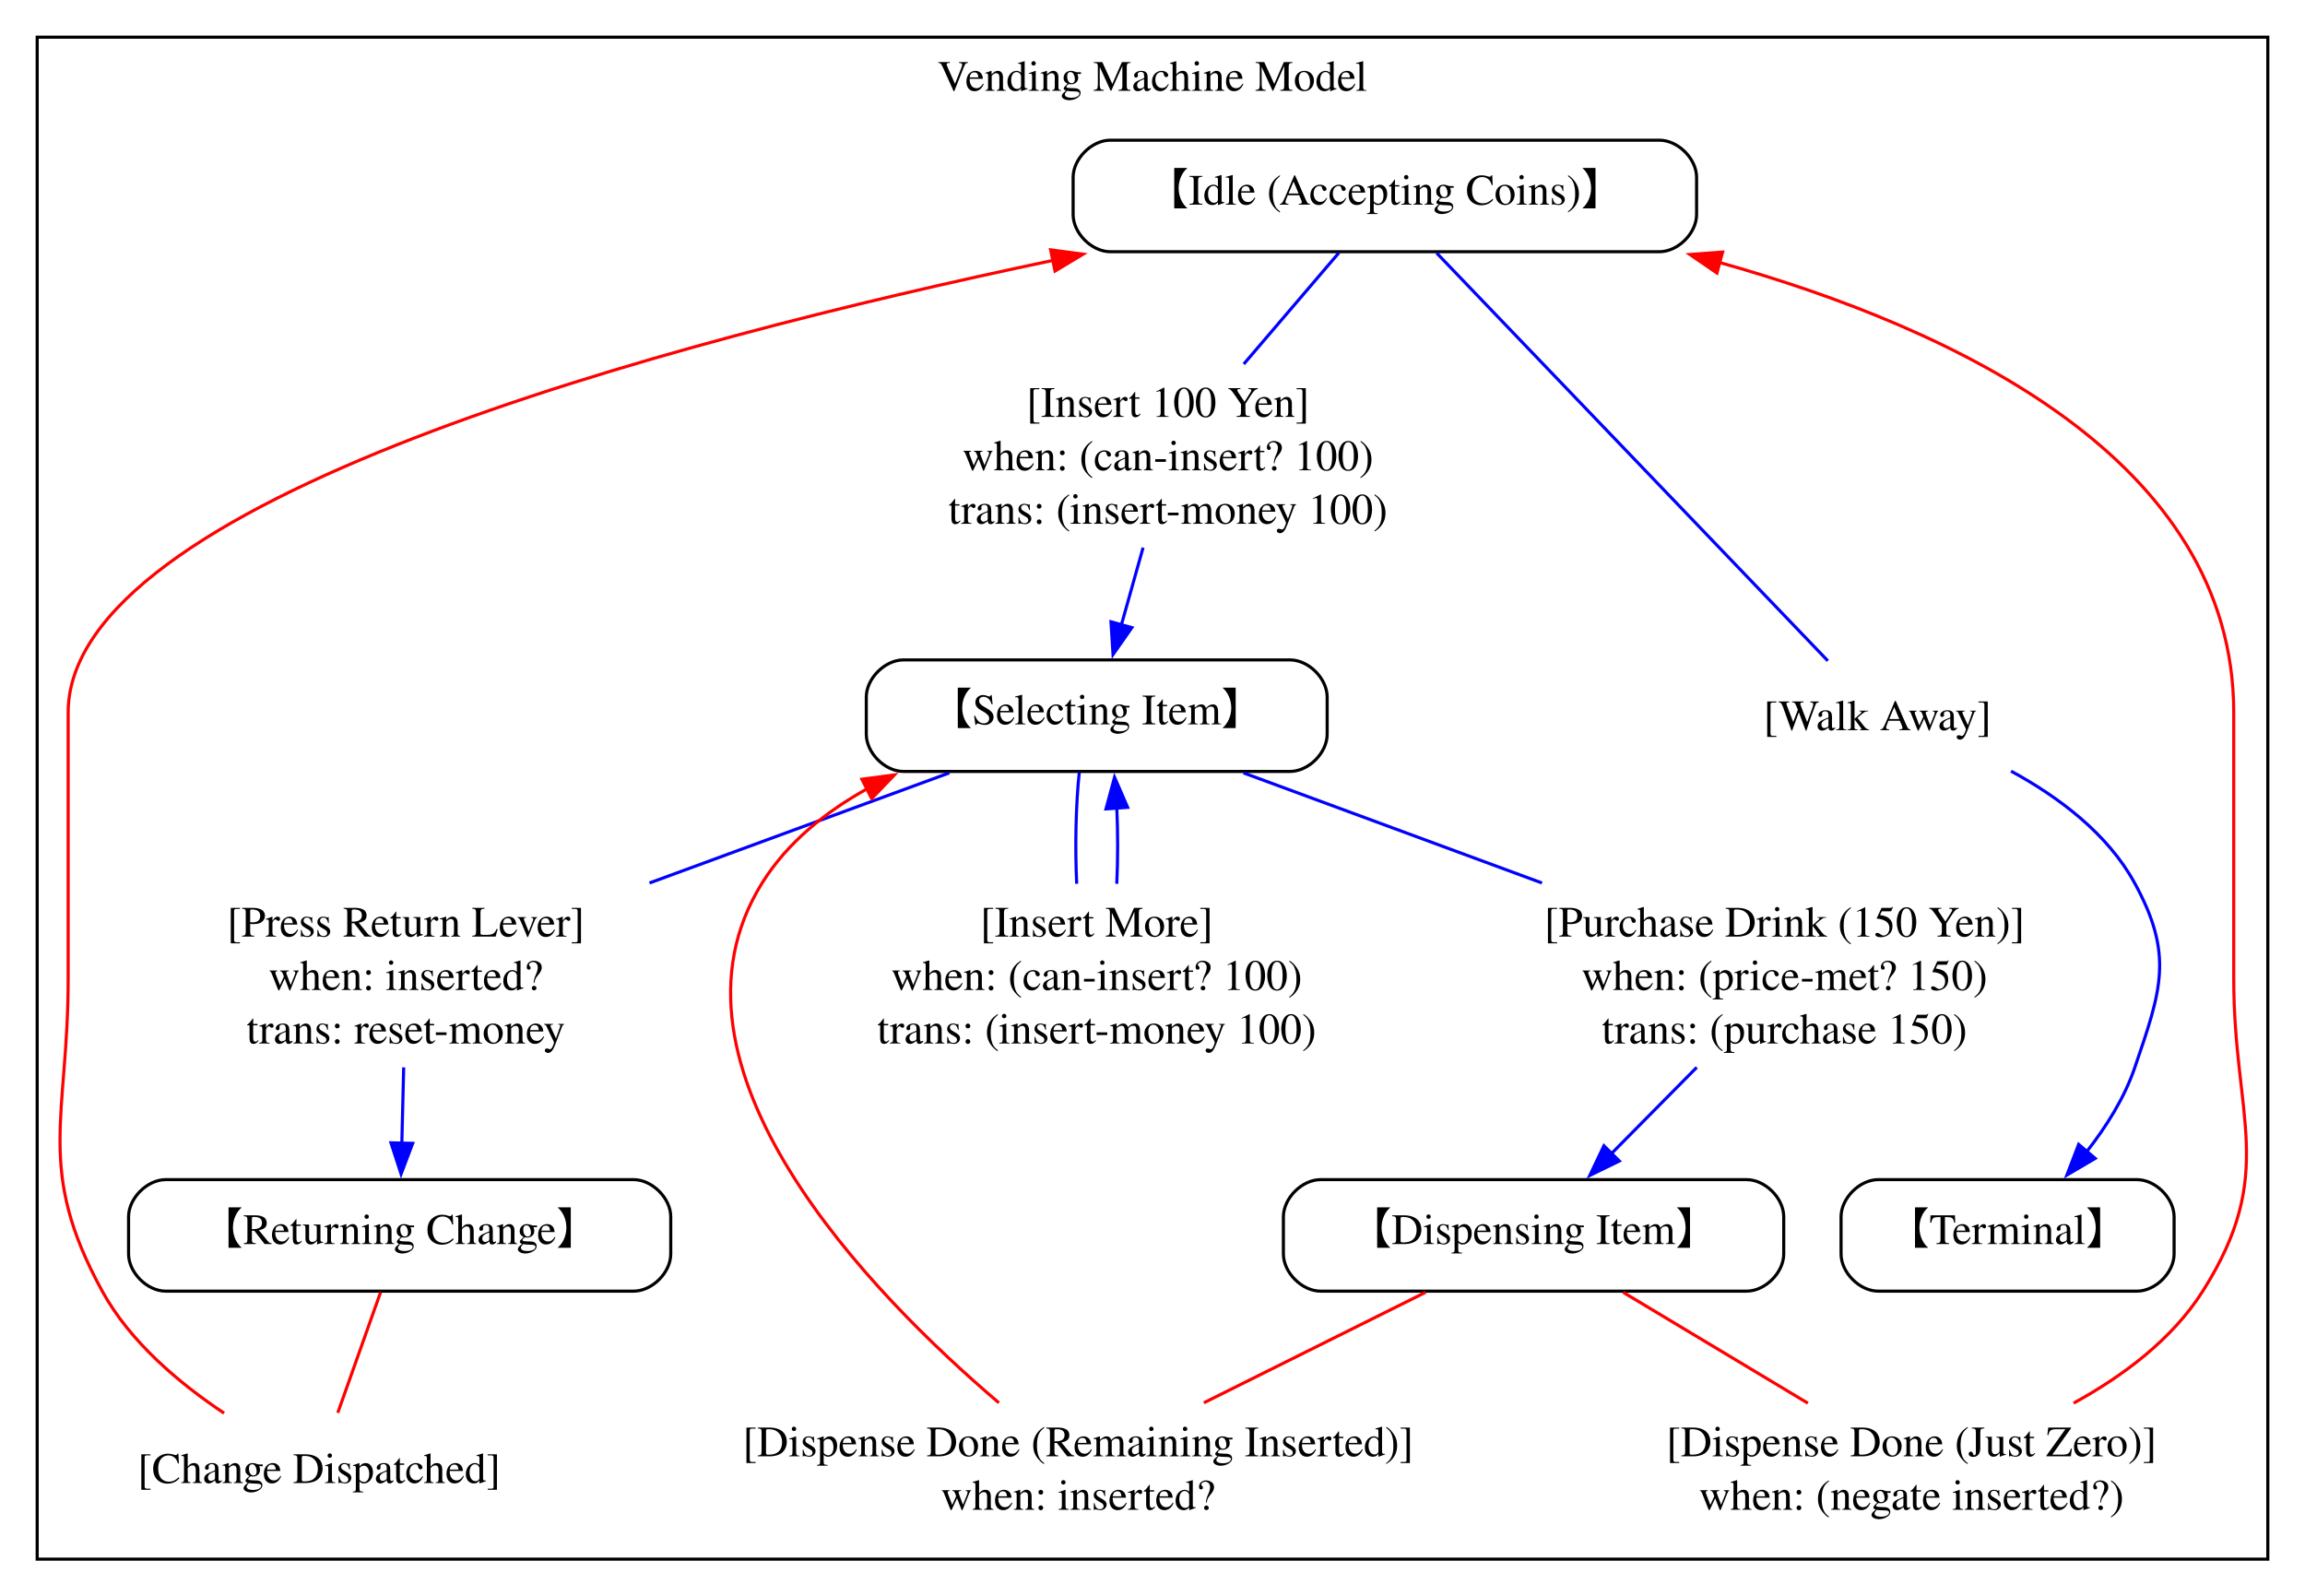
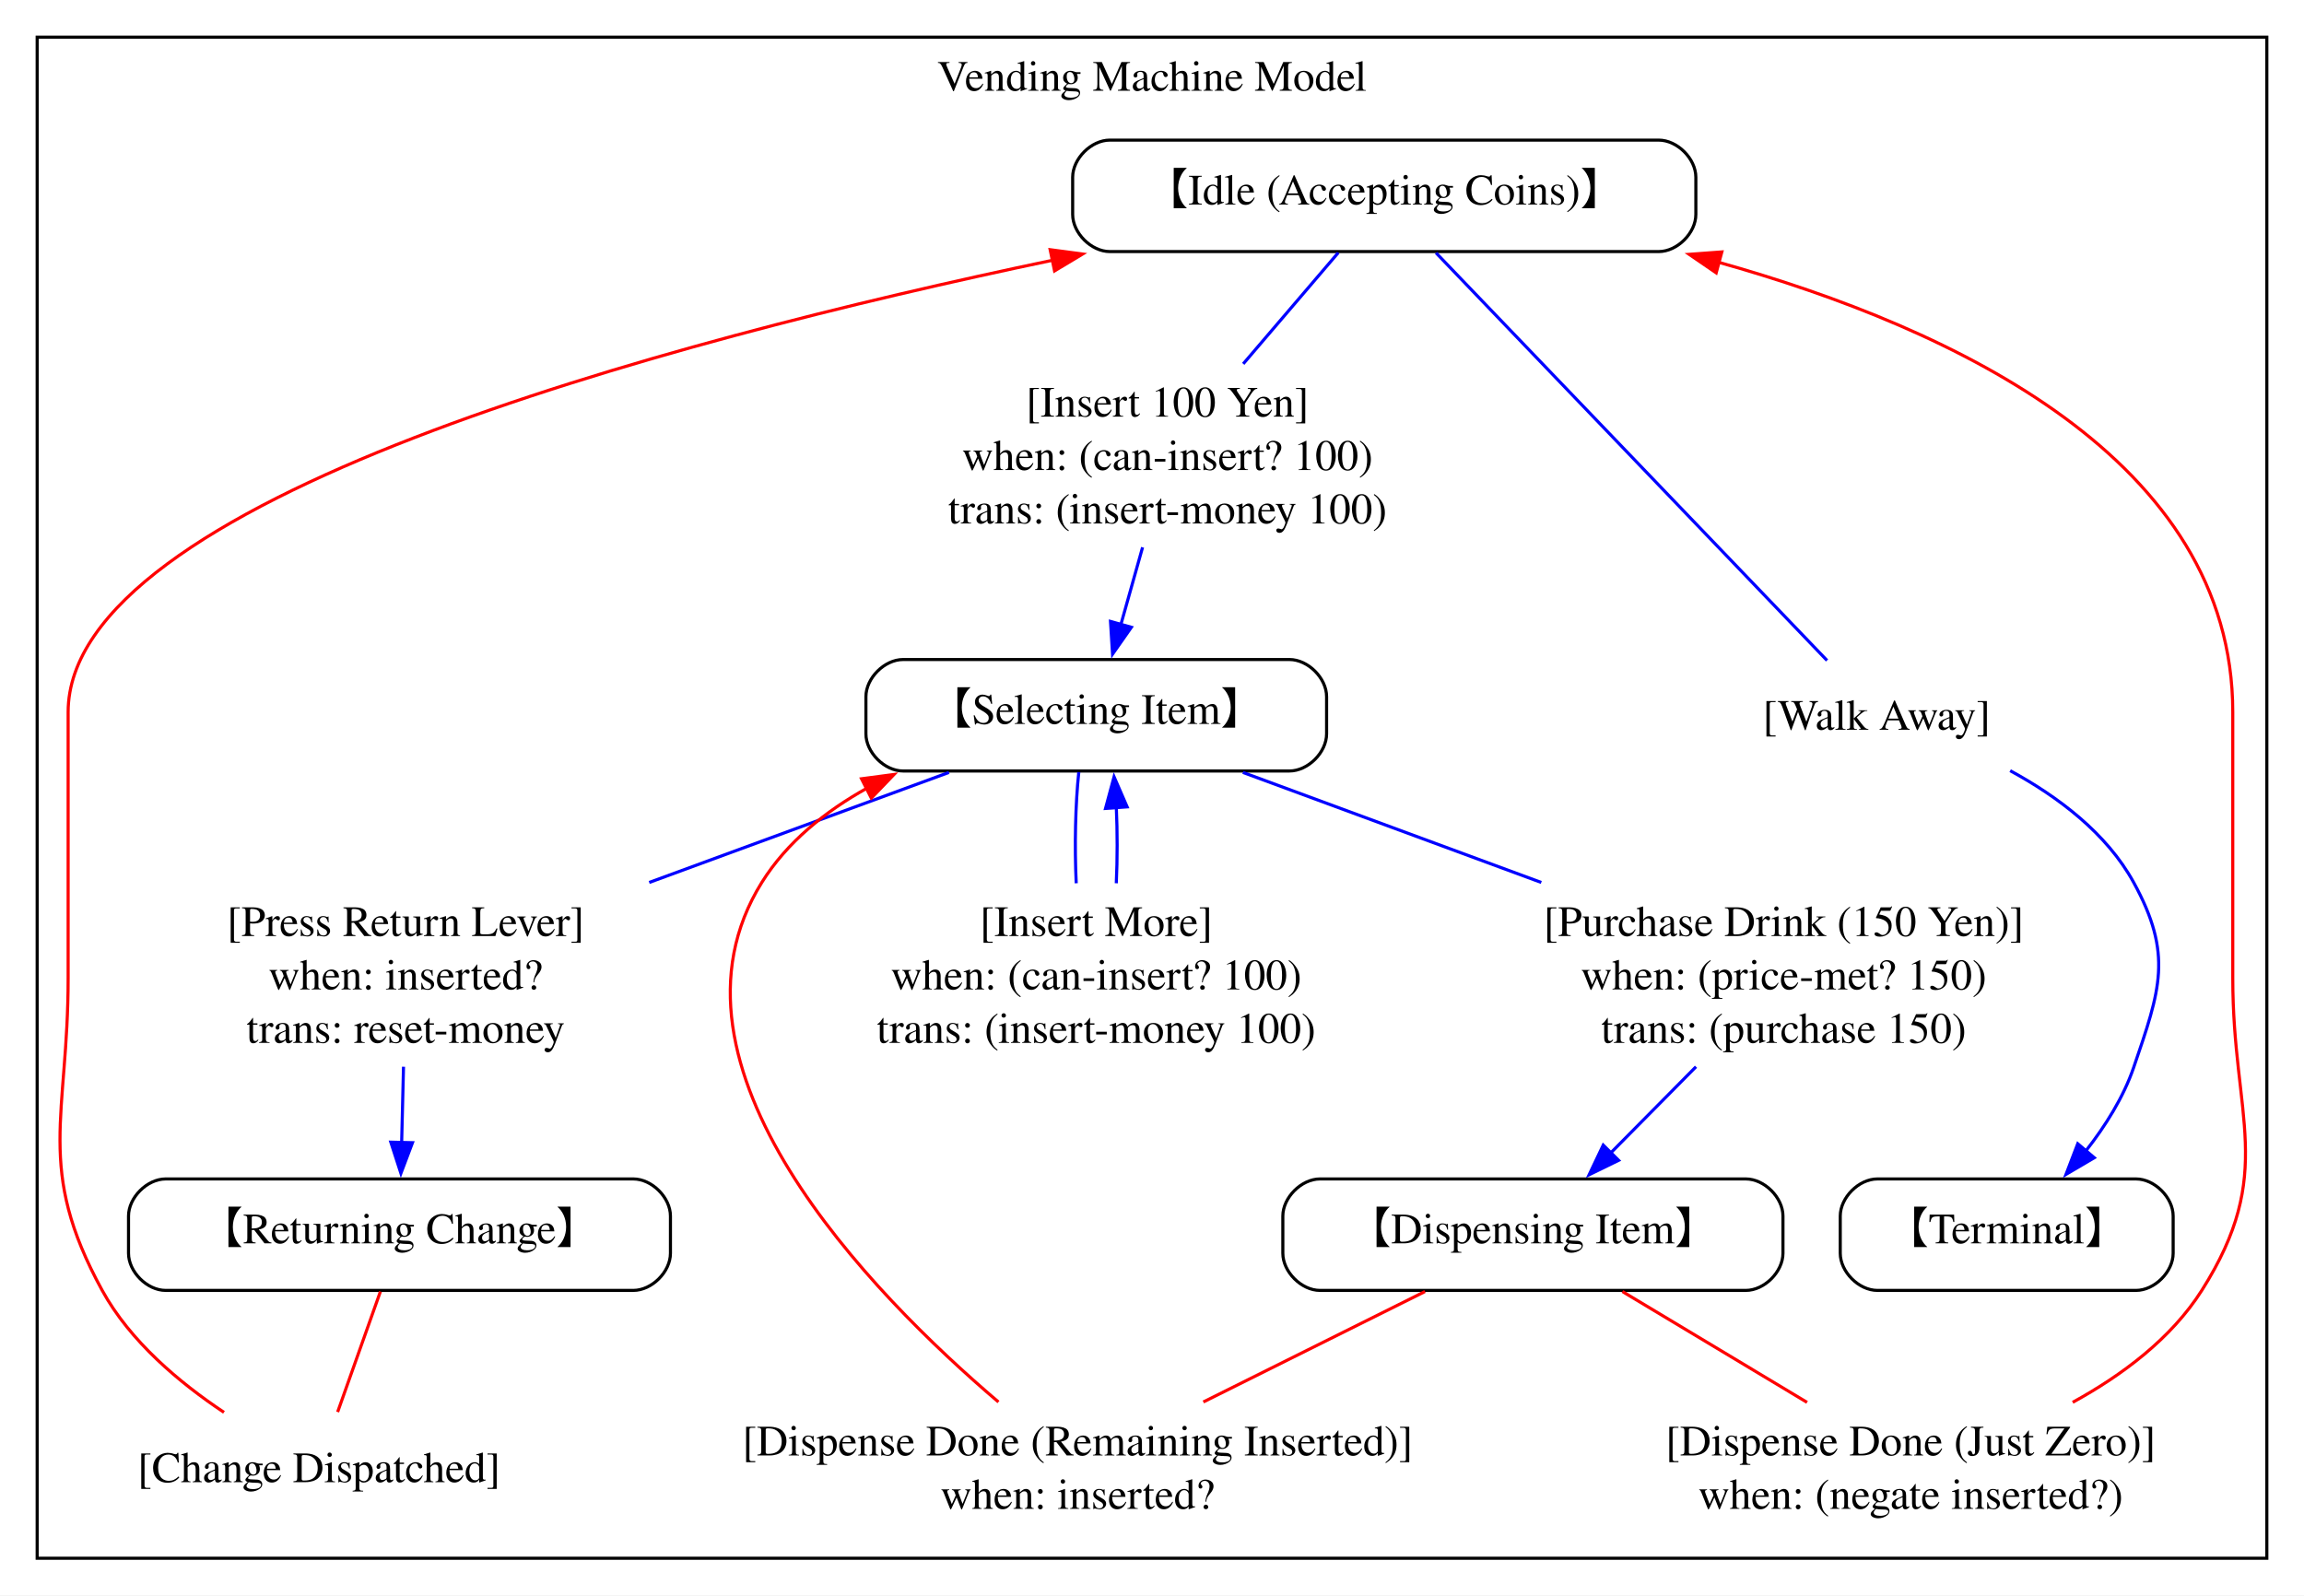
- <svg xmlns="http://www.w3.org/2000/svg" width="744pt" height="515pt" viewBox="0.00 0.00 744.00 515.00">
-   <g id="graph0" class="graph" transform="scale(1 1) rotate(0) translate(4 511.25)">
+ <svg xmlns="http://www.w3.org/2000/svg" width="992pt" height="687pt" viewBox="0.00 0.00 992.00 687.00">
+   <g id="graph0" class="graph" transform="scale(1.33333 1.33333) rotate(0) translate(4 511.25)">
    <polygon fill="white" stroke="none" points="-4,4 -4,-511.25 740,-511.25 740,4 -4,4" />
    <g id="clust1" class="cluster">
      <polygon fill="none" stroke="black" points="8,-8 8,-499.25 728,-499.25 728,-8 8,-8" />
      <text xml:space="preserve" text-anchor="middle" x="368" y="-481.95" font-family="Times,serif" font-size="14.00">Vending Machine Model</text>
    </g>
    <g id="node1" class="node">
      <path fill="white" stroke="black" d="M531.62,-466C531.62,-466 354.38,-466 354.38,-466 348.38,-466 342.38,-460 342.38,-454 342.38,-454 342.38,-442 342.38,-442 342.38,-436 348.38,-430 354.38,-430 354.38,-430 531.62,-430 531.62,-430 537.62,-430 543.62,-436 543.62,-442 543.62,-442 543.62,-454 543.62,-454 543.62,-460 537.62,-466 531.62,-466" />
      <text xml:space="preserve" text-anchor="middle" x="443" y="-445.2" font-family="Times,serif" font-size="14.00">【Idle (Accepting Coins)】</text>
    </g>
    <g id="node2" class="node">
      <text xml:space="preserve" text-anchor="middle" x="373" y="-376.7" font-family="Times,serif" font-size="14.00">[Insert 100 Yen]</text>
      <text xml:space="preserve" text-anchor="middle" x="373" y="-359.45" font-family="Times,serif" font-size="14.00">when: (can-insert? 100)</text>
      <text xml:space="preserve" text-anchor="middle" x="373" y="-342.2" font-family="Times,serif" font-size="14.00">trans: (insert-money 100)</text>
    </g>
    <g id="edge1" class="edge">
      <path fill="none" stroke="blue" d="M428.15,-429.64C419.25,-419.22 407.69,-405.7 397.46,-393.74" />
    </g>
    <g id="node3" class="node">
      <text xml:space="preserve" text-anchor="middle" x="602" y="-275.57" font-family="Times,serif" font-size="14.00">[Walk Away]</text>
    </g>
    <g id="edge3" class="edge">
      <path fill="none" stroke="blue" d="M459.72,-429.58C490.49,-397.49 555.73,-329.48 585.98,-297.95" />
    </g>
    <g id="node4" class="node">
      <path fill="white" stroke="black" d="M412.38,-298.25C412.38,-298.25 287.62,-298.25 287.62,-298.25 281.62,-298.25 275.62,-292.25 275.62,-286.25 275.62,-286.25 275.62,-274.25 275.62,-274.25 275.62,-268.25 281.62,-262.25 287.62,-262.25 287.62,-262.25 412.38,-262.25 412.38,-262.25 418.38,-262.25 424.38,-268.25 424.38,-274.25 424.38,-274.25 424.38,-286.25 424.38,-286.25 424.38,-292.25 418.38,-298.25 412.38,-298.25" />
      <text xml:space="preserve" text-anchor="middle" x="350" y="-277.45" font-family="Times,serif" font-size="14.00">【Selecting Item】</text>
    </g>
    <g id="edge2" class="edge">
      <path fill="none" stroke="blue" d="M364.96,-334.49C362.67,-326.34 360.18,-317.47 357.9,-309.36" />
      <polygon fill="blue" stroke="blue" points="361.34,-308.67 355.26,-299.99 354.6,-310.56 361.34,-308.67" />
    </g>
    <g id="node13" class="node">
      <path fill="white" stroke="black" d="M685.75,-130.5C685.75,-130.5 602.25,-130.5 602.25,-130.5 596.25,-130.5 590.25,-124.5 590.25,-118.5 590.25,-118.5 590.25,-106.5 590.25,-106.5 590.25,-100.5 596.25,-94.5 602.25,-94.5 602.25,-94.5 685.75,-94.5 685.75,-94.5 691.75,-94.5 697.75,-100.5 697.75,-106.5 697.75,-106.5 697.75,-118.5 697.75,-118.5 697.75,-124.5 691.75,-130.5 685.75,-130.5" />
      <text xml:space="preserve" text-anchor="middle" x="644" y="-109.7" font-family="Times,serif" font-size="14.00">【Terminal】</text>
    </g>
    <g id="edge4" class="edge">
      <path fill="none" stroke="blue" d="M645.12,-262.35C660.56,-253.96 676.29,-242.14 685,-226.25 697.76,-202.96 693.59,-191.63 685,-166.5 681.7,-156.85 675.85,-147.59 669.59,-139.59" />
      <polygon fill="blue" stroke="blue" points="672.28,-137.35 663.15,-131.98 666.94,-141.87 672.28,-137.35" />
    </g>
    <g id="node5" class="node">
      <text xml:space="preserve" text-anchor="middle" x="350" y="-208.95" font-family="Times,serif" font-size="14.00">[Insert More]</text>
      <text xml:space="preserve" text-anchor="middle" x="350" y="-191.7" font-family="Times,serif" font-size="14.00">when: (can-insert? 100)</text>
      <text xml:space="preserve" text-anchor="middle" x="350" y="-174.45" font-family="Times,serif" font-size="14.00">trans: (insert-money 100)</text>
    </g>
    <g id="edge5" class="edge">
      <path fill="none" stroke="blue" d="M344.36,-261.89C343.25,-251.47 342.97,-237.95 343.53,-225.99" />
    </g>
    <g id="node6" class="node">
      <text xml:space="preserve" text-anchor="middle" x="572" y="-208.95" font-family="Times,serif" font-size="14.00">[Purchase Drink (150 Yen)]</text>
      <text xml:space="preserve" text-anchor="middle" x="572" y="-191.7" font-family="Times,serif" font-size="14.00">when: (price-met? 150)</text>
      <text xml:space="preserve" text-anchor="middle" x="572" y="-174.45" font-family="Times,serif" font-size="14.00">trans: (purchase 150)</text>
    </g>
    <g id="edge7" class="edge">
      <path fill="none" stroke="blue" d="M397.35,-261.79C425.37,-251.45 461.55,-238.11 493.71,-226.25" />
    </g>
    <g id="node7" class="node">
      <text xml:space="preserve" text-anchor="middle" x="127" y="-208.95" font-family="Times,serif" font-size="14.00">[Press Return Lever]</text>
      <text xml:space="preserve" text-anchor="middle" x="127" y="-191.7" font-family="Times,serif" font-size="14.00">when: inserted?</text>
      <text xml:space="preserve" text-anchor="middle" x="127" y="-174.45" font-family="Times,serif" font-size="14.00">trans: reset-money</text>
    </g>
    <g id="edge9" class="edge">
      <path fill="none" stroke="blue" d="M302.43,-261.79C274.29,-251.45 237.94,-238.11 205.64,-226.25" />
    </g>
    <g id="edge6" class="edge">
      <path fill="none" stroke="blue" d="M356.47,-225.99C356.84,-233.93 356.84,-242.56 356.48,-250.51" />
      <polygon fill="blue" stroke="blue" points="352.99,-250.15 355.75,-260.38 359.97,-250.66 352.99,-250.15" />
    </g>
    <g id="node8" class="node">
      <path fill="white" stroke="black" d="M559.75,-130.5C559.75,-130.5 422.25,-130.5 422.25,-130.5 416.25,-130.5 410.25,-124.5 410.25,-118.5 410.25,-118.5 410.25,-106.5 410.25,-106.5 410.25,-100.5 416.25,-94.5 422.25,-94.5 422.25,-94.5 559.75,-94.5 559.75,-94.5 565.75,-94.5 571.75,-100.5 571.75,-106.5 571.75,-106.5 571.75,-118.5 571.75,-118.5 571.75,-124.5 565.75,-130.5 559.75,-130.5" />
      <text xml:space="preserve" text-anchor="middle" x="491" y="-109.7" font-family="Times,serif" font-size="14.00">【Dispensing Item】</text>
    </g>
    <g id="edge8" class="edge">
      <path fill="none" stroke="blue" d="M543.67,-166.74C534.68,-157.65 524.81,-147.68 516.07,-138.84" />
      <polygon fill="blue" stroke="blue" points="518.68,-136.51 509.16,-131.86 513.71,-141.43 518.68,-136.51" />
    </g>
    <g id="node11" class="node">
      <path fill="white" stroke="black" d="M200.5,-130.5C200.5,-130.5 49.5,-130.5 49.5,-130.5 43.5,-130.5 37.5,-124.5 37.5,-118.5 37.5,-118.5 37.5,-106.5 37.5,-106.5 37.5,-100.5 43.5,-94.5 49.5,-94.5 49.5,-94.5 200.5,-94.5 200.5,-94.5 206.5,-94.5 212.5,-100.5 212.5,-106.5 212.5,-106.5 212.5,-118.5 212.5,-118.5 212.5,-124.5 206.5,-130.5 200.5,-130.5" />
      <text xml:space="preserve" text-anchor="middle" x="125" y="-109.7" font-family="Times,serif" font-size="14.00">【Returning Change】</text>
    </g>
    <g id="edge10" class="edge">
      <path fill="none" stroke="blue" d="M126.3,-166.74C126.11,-158.78 125.89,-150.13 125.7,-142.17" />
      <polygon fill="blue" stroke="blue" points="129.2,-142.21 125.46,-132.3 122.2,-142.38 129.2,-142.21" />
    </g>
    <g id="node9" class="node">
      <text xml:space="preserve" text-anchor="middle" x="344" y="-41.2" font-family="Times,serif" font-size="14.00">[Dispense Done (Remaining Inserted)]</text>
      <text xml:space="preserve" text-anchor="middle" x="344" y="-23.95" font-family="Times,serif" font-size="14.00">when: inserted?</text>
    </g>
    <g id="edge11" class="edge">
      <path fill="none" stroke="red" d="M456.16,-94.14C434.68,-83.44 407.04,-69.66 384.58,-58.47" />
    </g>
    <g id="node10" class="node">
      <text xml:space="preserve" text-anchor="middle" x="613" y="-41.2" font-family="Times,serif" font-size="14.00">[Dispense Done (Just Zero)]</text>
      <text xml:space="preserve" text-anchor="middle" x="613" y="-23.95" font-family="Times,serif" font-size="14.00">when: (negate inserted?)</text>
    </g>
    <g id="edge13" class="edge">
      <path fill="none" stroke="red" d="M519.91,-94.14C537.81,-83.39 560.86,-69.56 579.54,-58.34" />
    </g>
    <g id="edge12" class="edge">
      <path fill="none" stroke="red" d="M318.42,-58.46C277.39,-93.39 205.08,-167 242,-226.25 250.13,-239.3 262.52,-249.23 276.05,-256.75" />
      <polygon fill="red" stroke="red" points="274.2,-259.74 284.7,-261.13 277.36,-253.49 274.2,-259.74" />
    </g>
    <g id="edge14" class="edge">
      <path fill="none" stroke="red" d="M665.31,-58.36C681.23,-67.07 697.12,-78.92 707,-94.5 731.13,-132.55 717,-150.32 717,-195.38 717,-281.25 717,-281.25 717,-281.25 717,-362.62 627.43,-405.13 550.72,-426.61" />
      <polygon fill="red" stroke="red" points="550.19,-423.13 541.45,-429.11 552.02,-429.89 550.19,-423.13" />
    </g>
    <g id="node12" class="node">
      <text xml:space="preserve" text-anchor="middle" x="99" y="-32.58" font-family="Times,serif" font-size="14.00">[Change Dispatched]</text>
    </g>
    <g id="edge15" class="edge">
      <path fill="none" stroke="red" d="M118.84,-94.14C114.66,-82.38 109.17,-66.91 105.03,-55.23" />
    </g>
    <g id="edge16" class="edge">
      <path fill="none" stroke="red" d="M68.33,-55.12C53.93,-64.71 37.99,-78.09 29,-94.5 7.33,-134.05 18,-150.28 18,-195.38 18,-281.25 18,-281.25 18,-281.25 18,-349.38 209.98,-400.8 335.88,-427.2" />
      <polygon fill="red" stroke="red" points="335.11,-430.61 345.61,-429.21 336.53,-423.76 335.11,-430.61" />
    </g>
  </g>
</svg>
